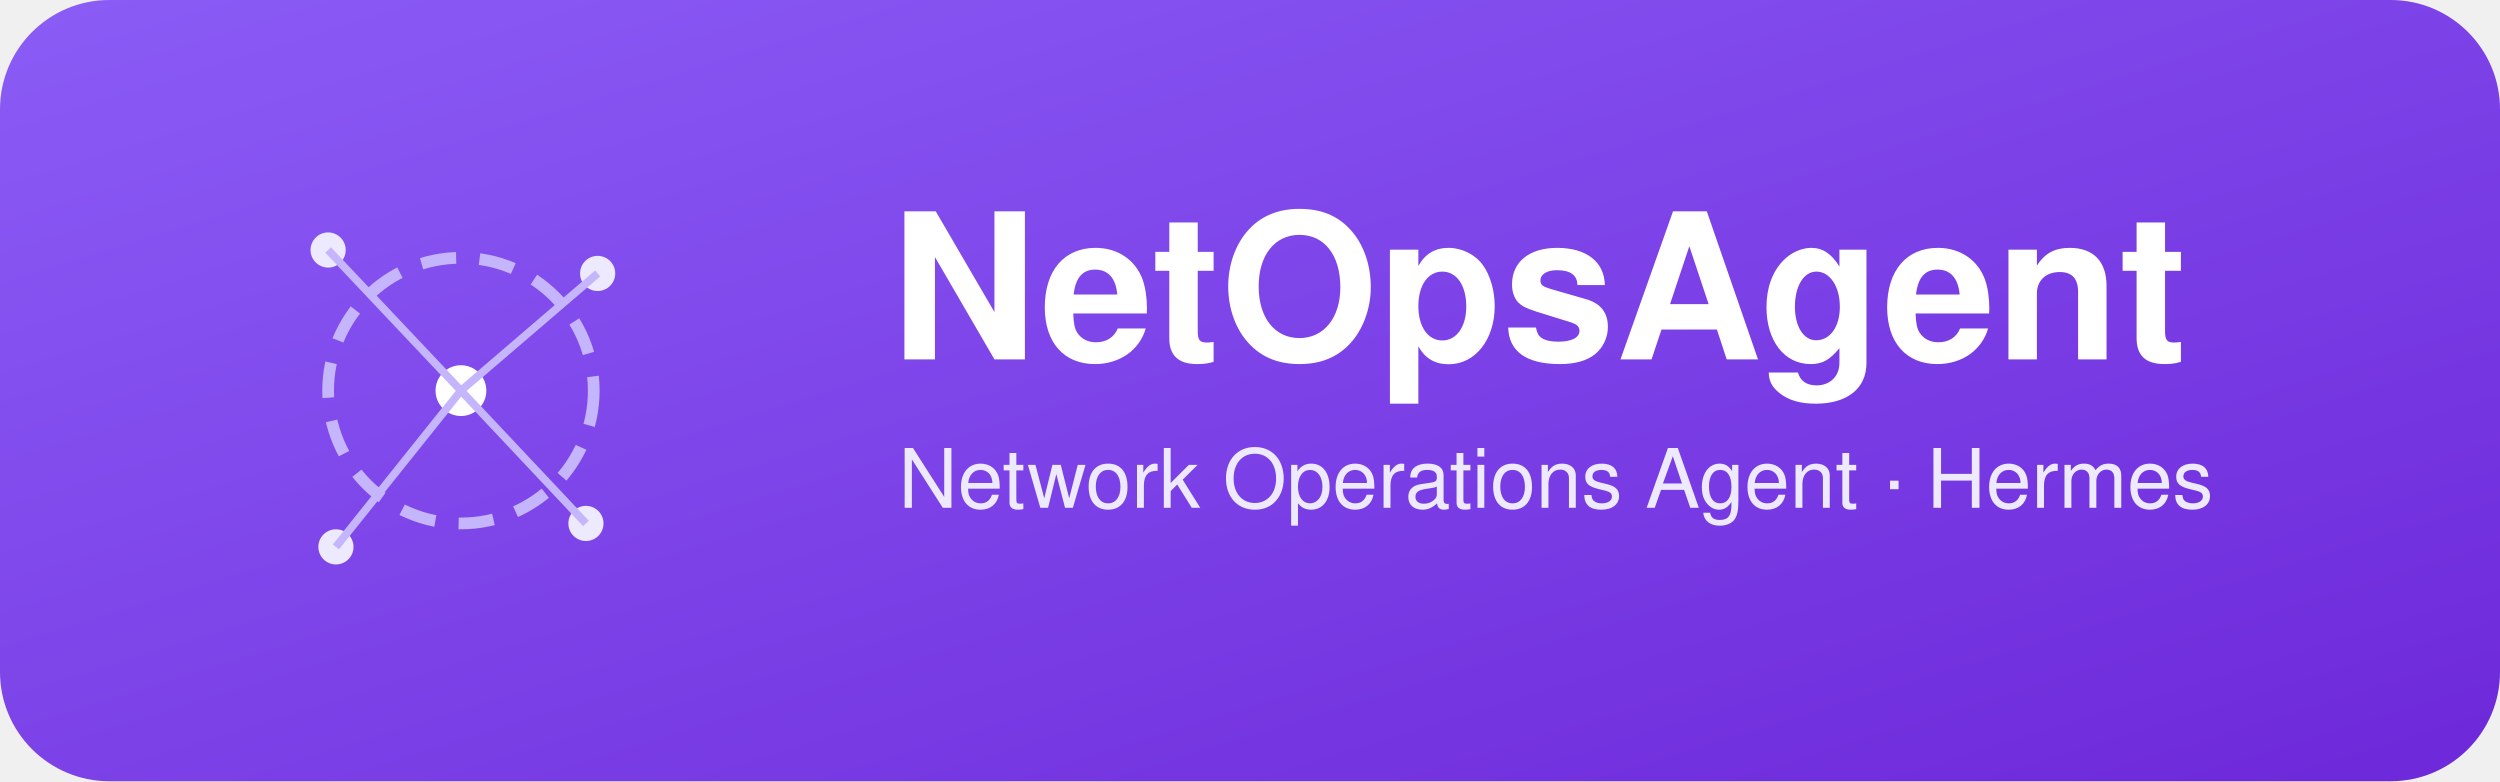
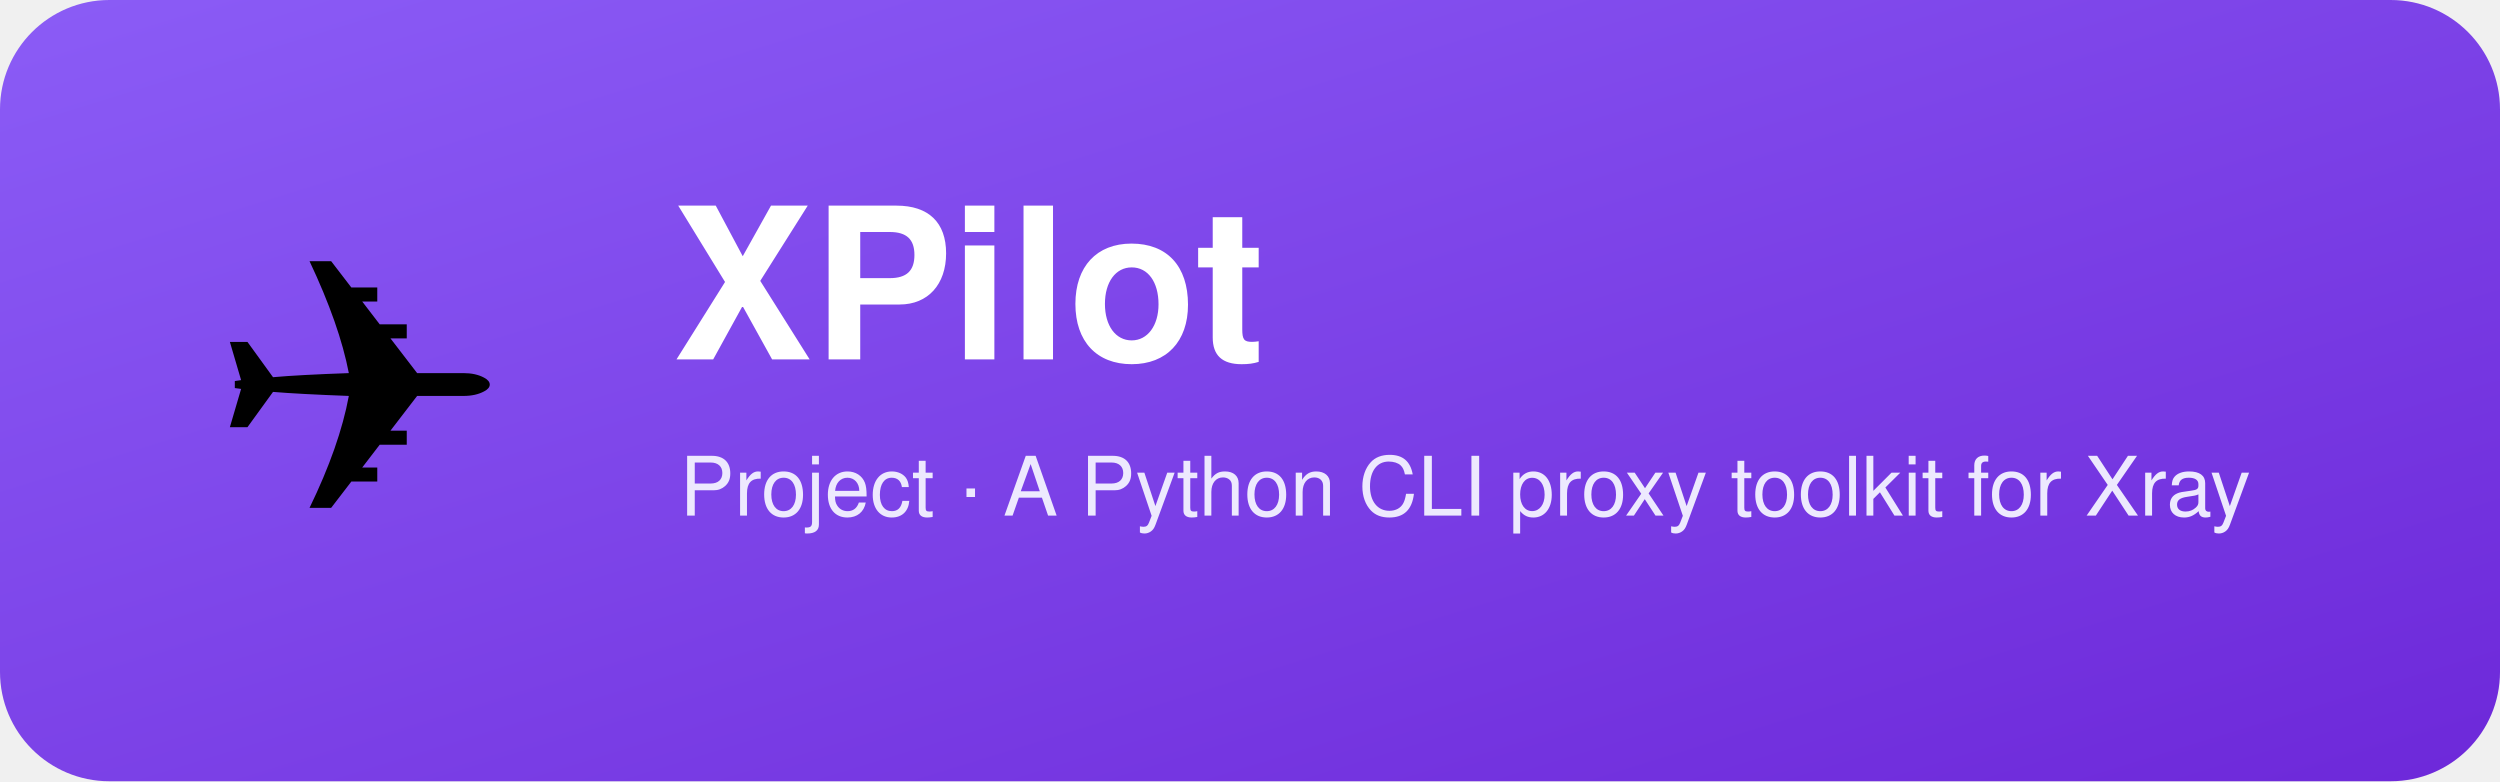
- <svg xmlns="http://www.w3.org/2000/svg" width="640" height="200" viewBox="0 0 640 200" role="img" aria-label="NetOpsAgent">
+ <svg xmlns="http://www.w3.org/2000/svg" width="640" height="200" viewBox="0 0 640 200" role="img" aria-label="XPilot">
  <defs>
    <linearGradient id="bg" x1="0" y1="0" x2="1" y2="1">
      <stop offset="0" stop-color="#8B5CF6" />
      <stop offset="1" stop-color="#6D28D9" />
    </linearGradient>
  </defs>
  <rect width="640" height="200" rx="28" ry="28" fill="url(#bg)" />
-   <g>
-     <circle cx="118" cy="100" r="34" fill="none" stroke="#C4B5FD" stroke-width="3" stroke-dasharray="9 6" />
-     <circle cx="118" cy="100" r="6.5" fill="#FFFFFF" />
-     <circle cx="84" cy="64" r="4.5" fill="#EDE9FE" />
-     <circle cx="153" cy="70" r="4.5" fill="#EDE9FE" />
-     <circle cx="86" cy="140" r="4.5" fill="#EDE9FE" />
-     <circle cx="150" cy="134" r="4.5" fill="#EDE9FE" />
-     <line x1="118" y1="100" x2="84" y2="64" stroke="#C4B5FD" stroke-width="2" />
-     <line x1="118" y1="100" x2="153" y2="70" stroke="#C4B5FD" stroke-width="2" />
-     <line x1="118" y1="100" x2="86" y2="140" stroke="#C4B5FD" stroke-width="2" />
-     <line x1="118" y1="100" x2="150" y2="134" stroke="#C4B5FD" stroke-width="2" />
-   </g>
-   <text x="228" y="92" font-size="52" font-weight="700" fill="#FFFFFF" font-family="-apple-system, BlinkMacSystemFont, Segoe UI, Helvetica, Arial, sans-serif">NetOpsAgent</text>
-   <text x="230" y="130" font-size="21" fill="#EDE9FE" font-family="-apple-system, BlinkMacSystemFont, Segoe UI, Helvetica, Arial, sans-serif">Network Operations Agent · Hermes</text>
+   <text x="92" y="132" font-size="92" text-anchor="middle" font-family="Apple Color Emoji, Segoe UI Emoji, Noto Color Emoji, sans-serif">✈️</text>
+   <text x="172" y="92" font-size="54" font-weight="700" fill="#FFFFFF" font-family="-apple-system, BlinkMacSystemFont, Segoe UI, Helvetica, Arial, sans-serif">XPilot</text>
+   <text x="174" y="132" font-size="21" fill="#EDE9FE" font-family="-apple-system, BlinkMacSystemFont, Segoe UI, Helvetica, Arial, sans-serif">Project · A Python CLI proxy toolkit for Xray</text>
</svg>
